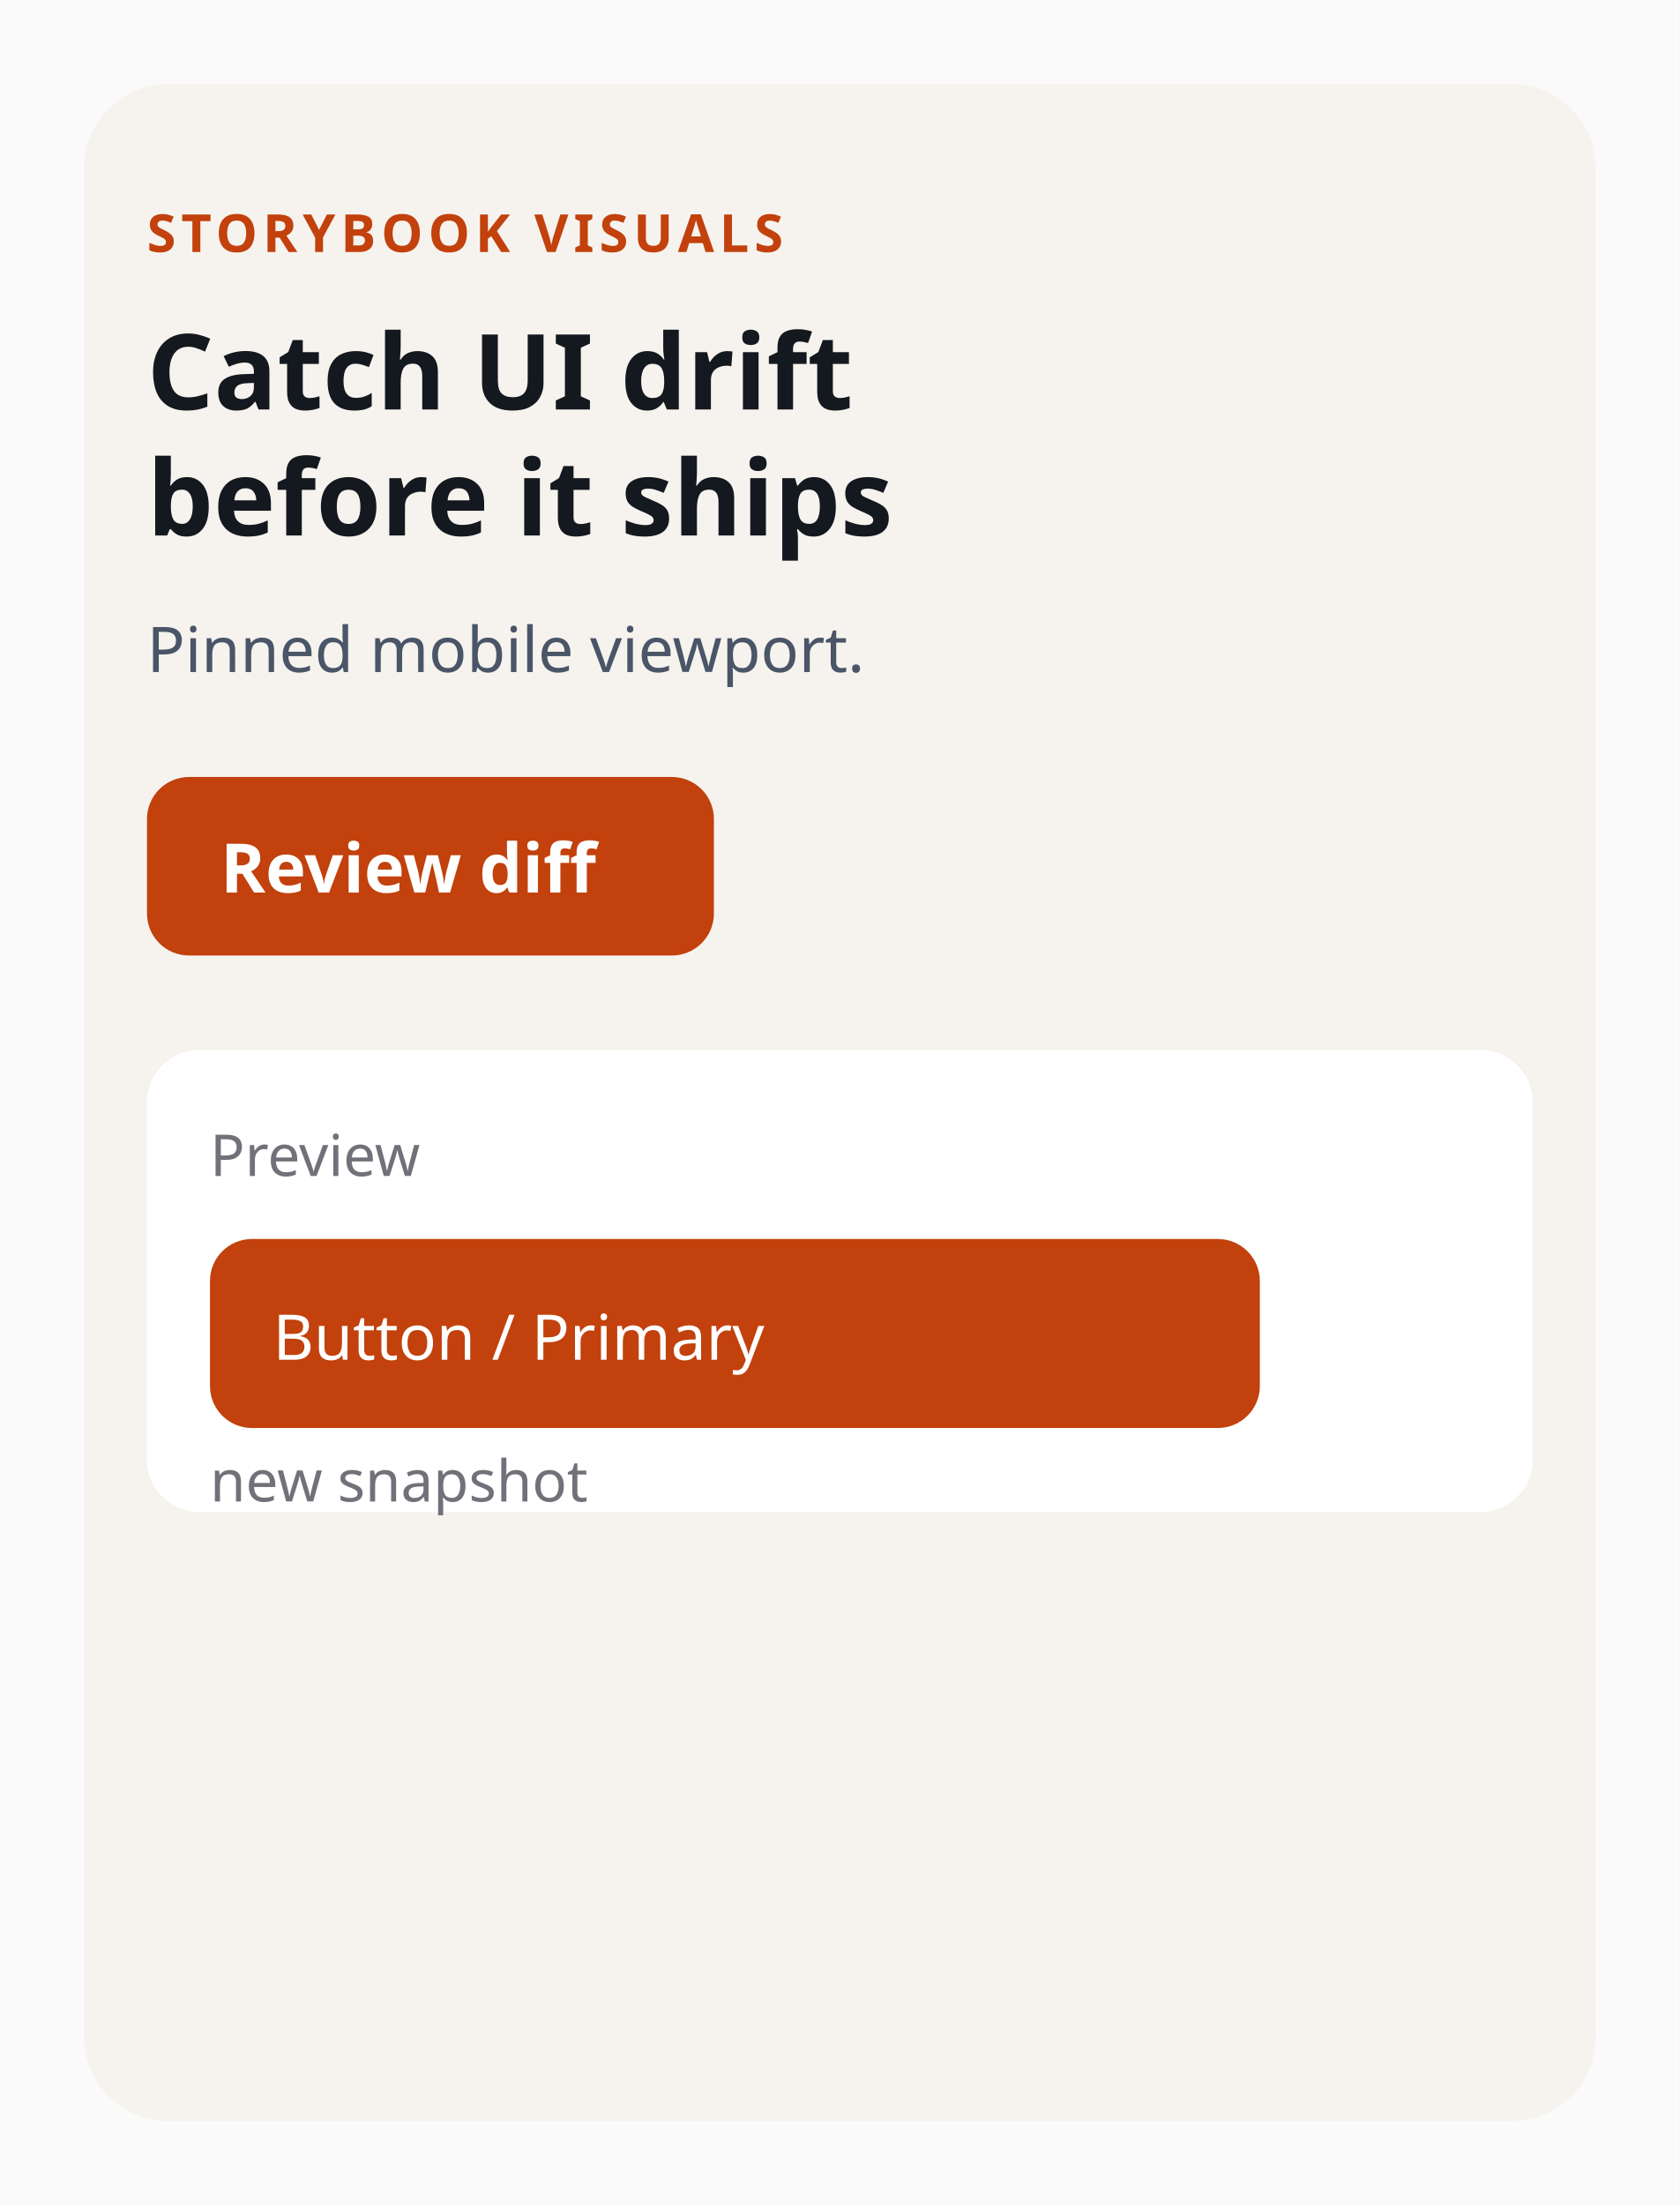
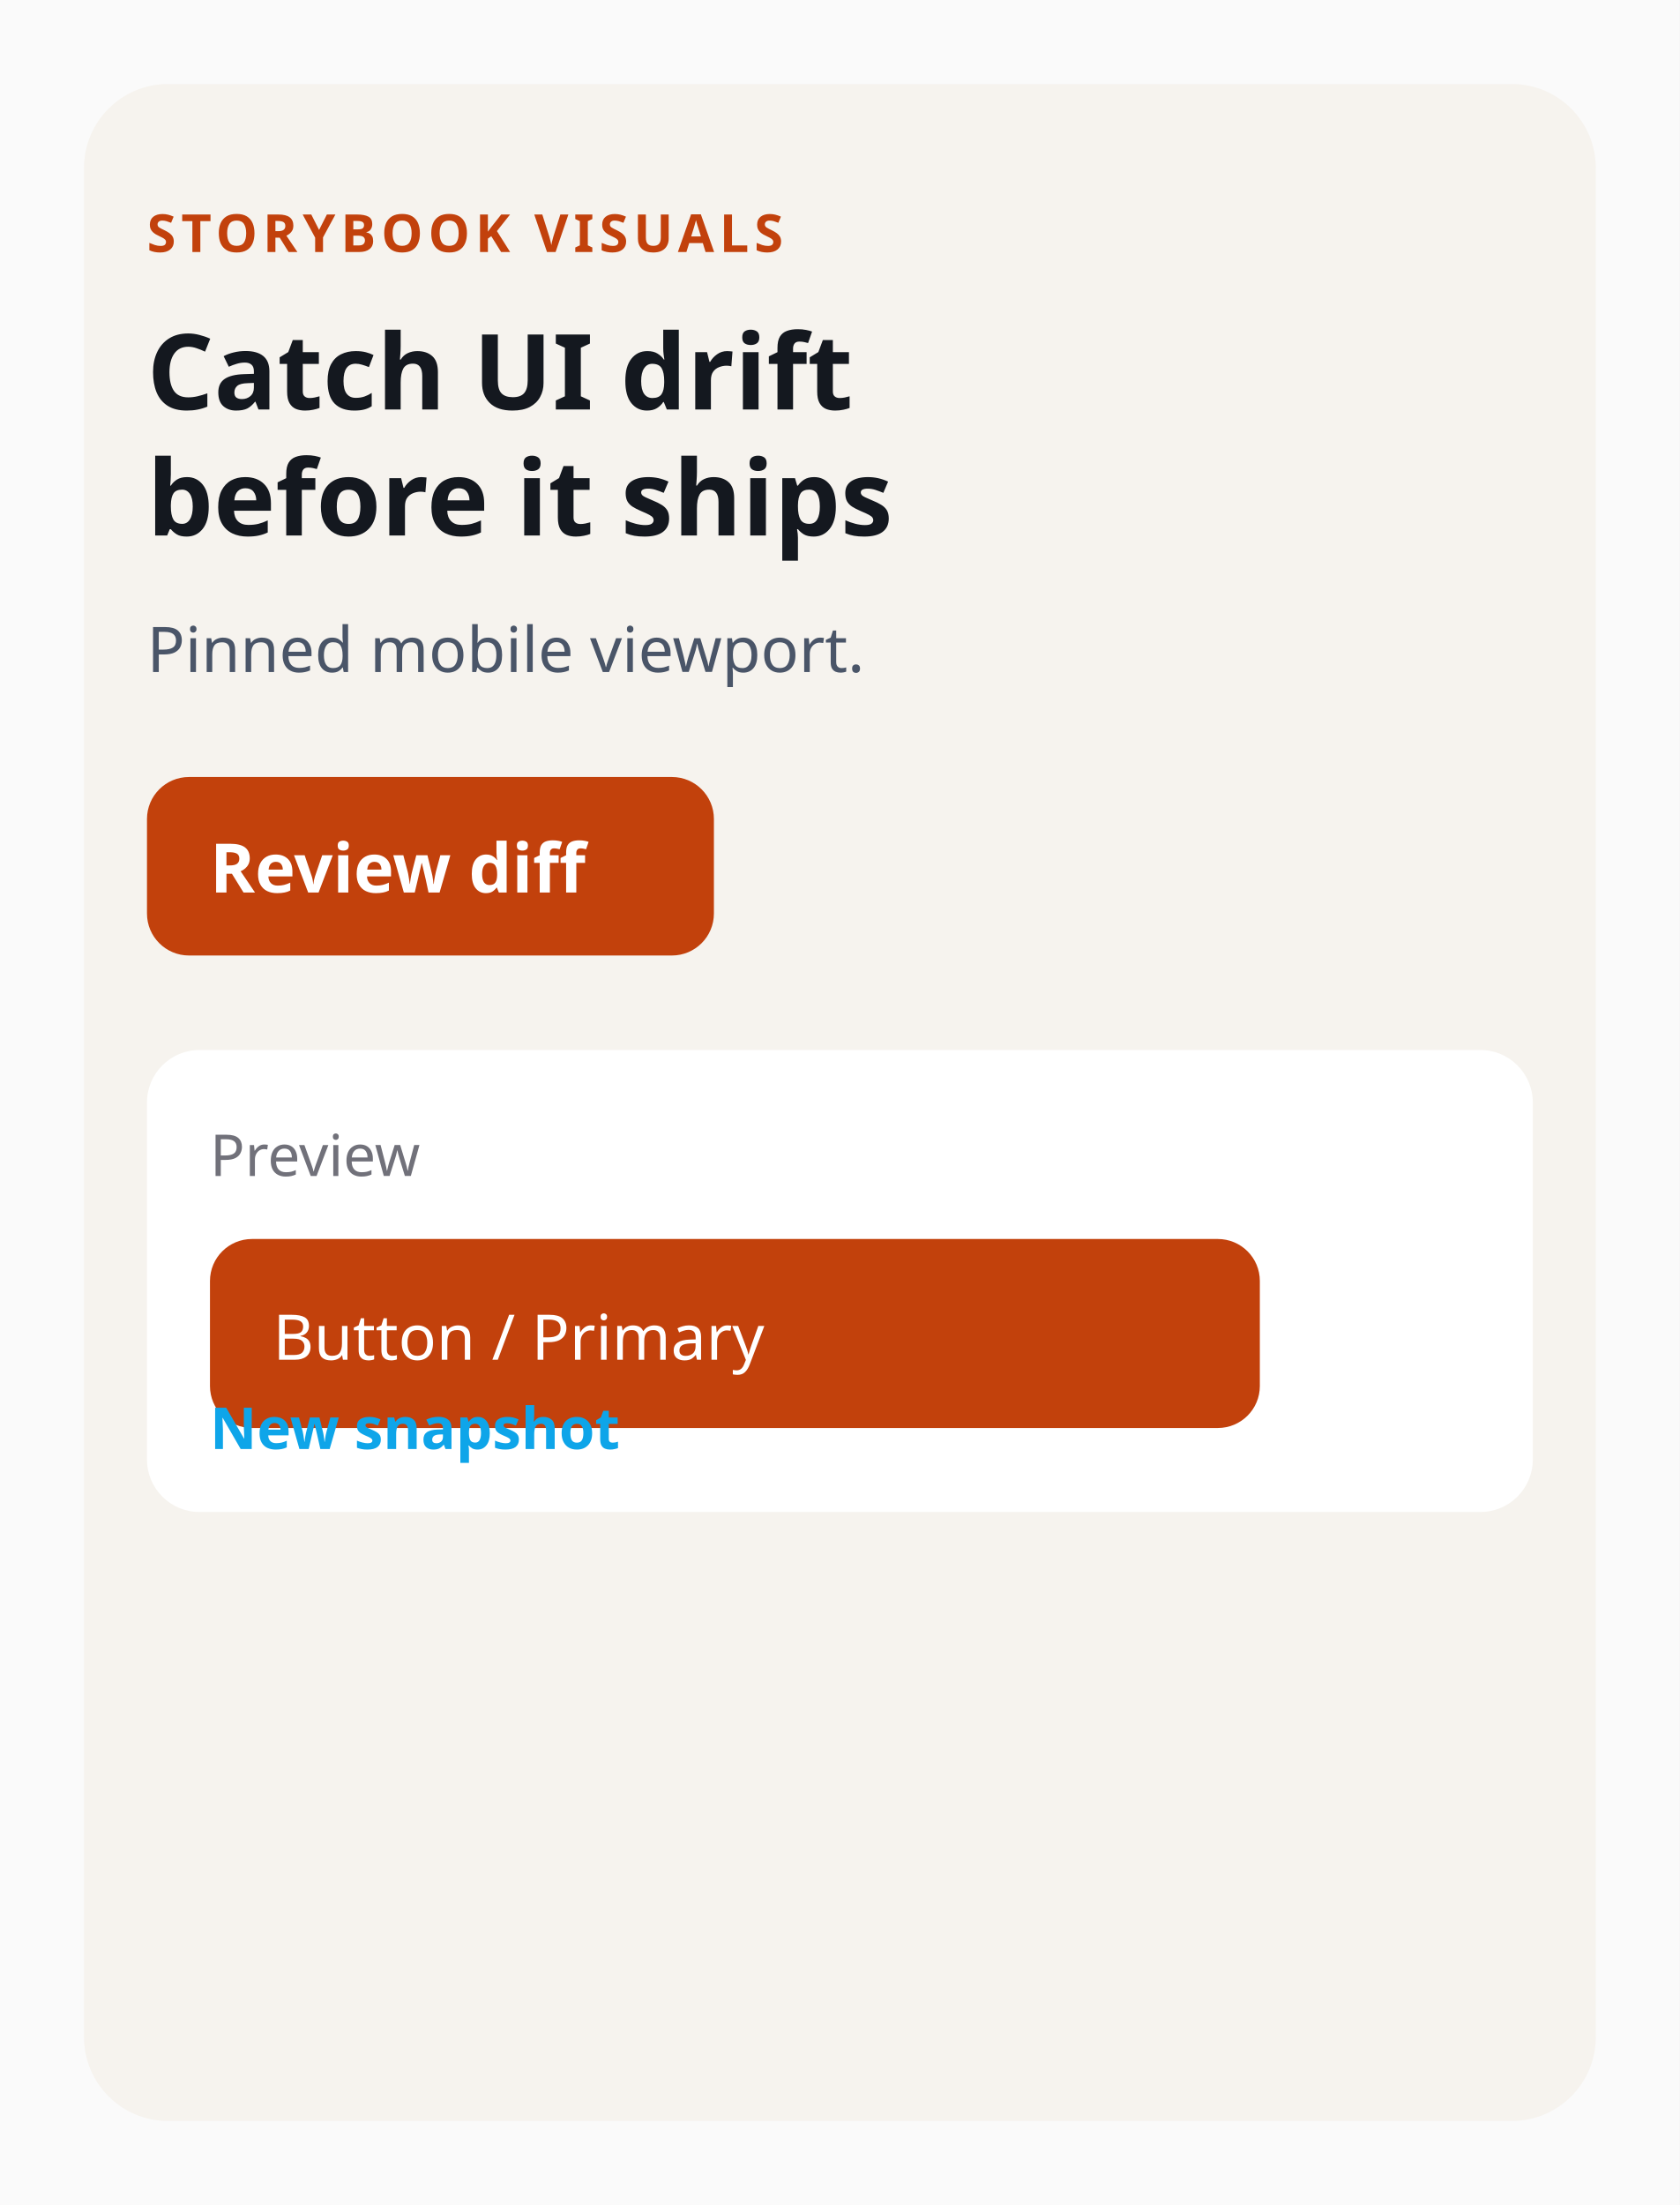
<svg xmlns="http://www.w3.org/2000/svg" width="320" height="420" viewBox="0 0 320 420">
  <rect width="320" height="420" fill="#fafafa" />
  <rect x="16" y="16" width="288" height="388" rx="16" fill="#f6f3ee" />
  <text x="28" y="48" fill="#c2410c" font-family="ui-sans-serif,system-ui,sans-serif" font-size="10" font-weight="700" letter-spacing="1">STORYBOOK VISUALS</text>
  <text x="28" y="78" fill="#14181f" font-family="ui-sans-serif,system-ui,sans-serif" font-size="20" font-weight="700">Catch UI drift</text>
  <text x="28" y="102" fill="#14181f" font-family="ui-sans-serif,system-ui,sans-serif" font-size="20" font-weight="700">before it ships</text>
  <text x="28" y="128" fill="#4a5568" font-family="ui-sans-serif,system-ui,sans-serif" font-size="12">Pinned mobile viewport.</text>
  <rect x="28" y="148" width="108" height="34" rx="8" fill="#c2410c" />
-   <text x="42" y="170" fill="#fff" font-family="ui-sans-serif,system-ui,sans-serif" font-size="13" font-weight="600">Review diff</text>
+   <text x="40" y="170" fill="#fff" font-family="ui-sans-serif,system-ui,sans-serif" font-size="13" font-weight="600">Review diff</text>
  <rect x="28" y="200" width="264" height="88" rx="10" fill="#fff" />
  <text x="40" y="224" fill="#71717a" font-family="ui-sans-serif,system-ui,sans-serif" font-size="11">Preview</text>
  <rect x="40" y="236" width="200" height="36" rx="8" fill="#c2410c" />
  <text x="52" y="259" fill="#fff" font-family="ui-sans-serif,system-ui,sans-serif" font-size="12">Button / Primary</text>
-   <text x="40" y="286" fill="#71717a" font-family="ui-sans-serif,system-ui,sans-serif" font-size="11">new snapshot</text>
+   <text x="40" y="276" fill="#0ea5e9" font-family="ui-sans-serif,system-ui,sans-serif" font-size="11" font-weight="600">New snapshot</text>
</svg>
